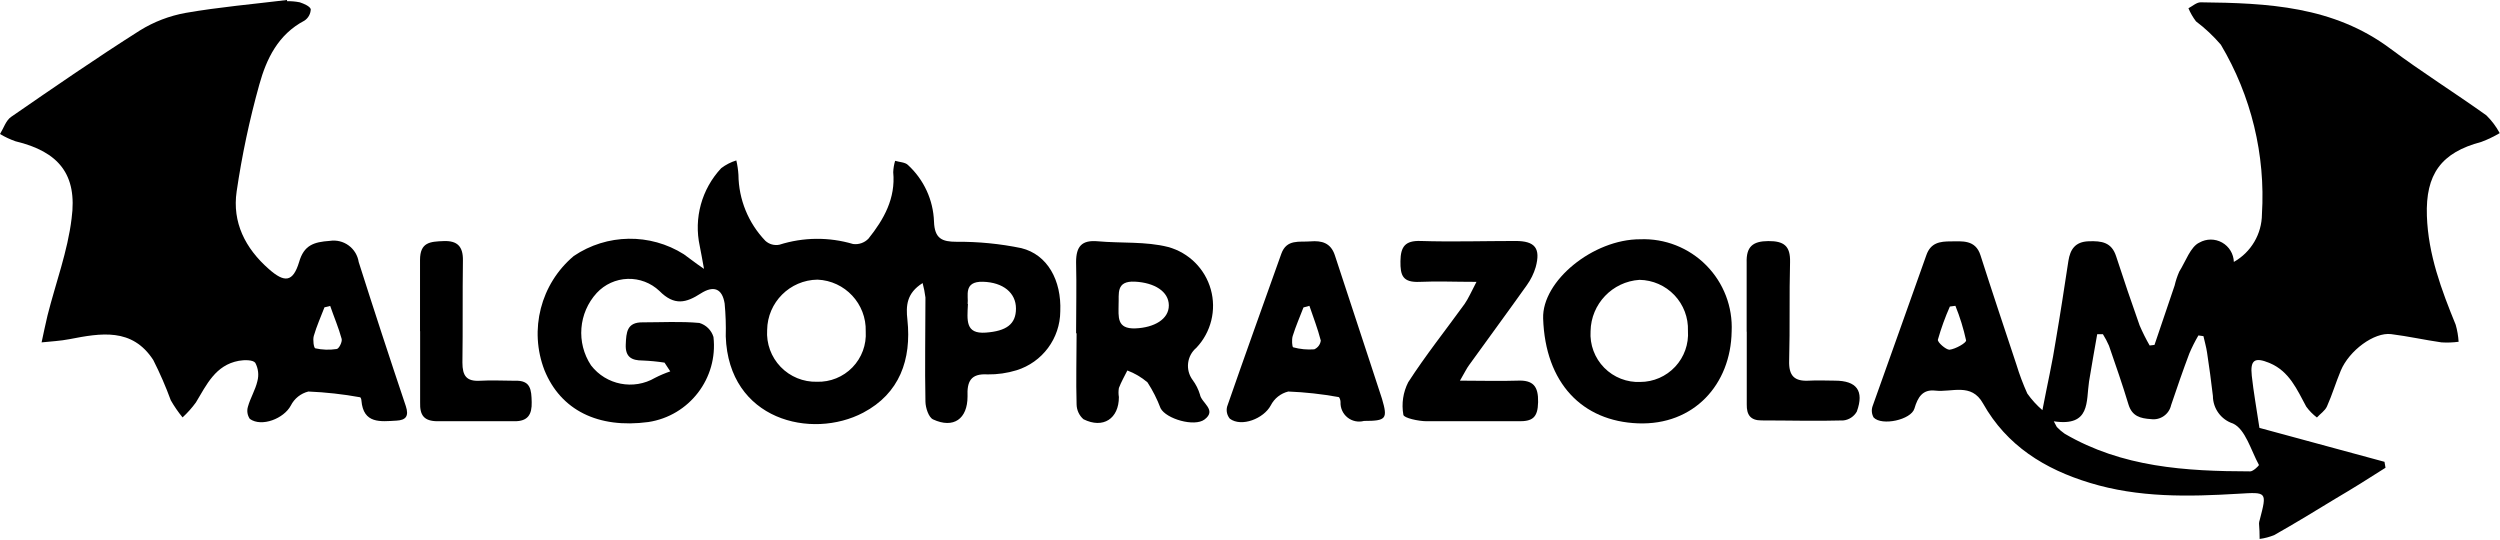
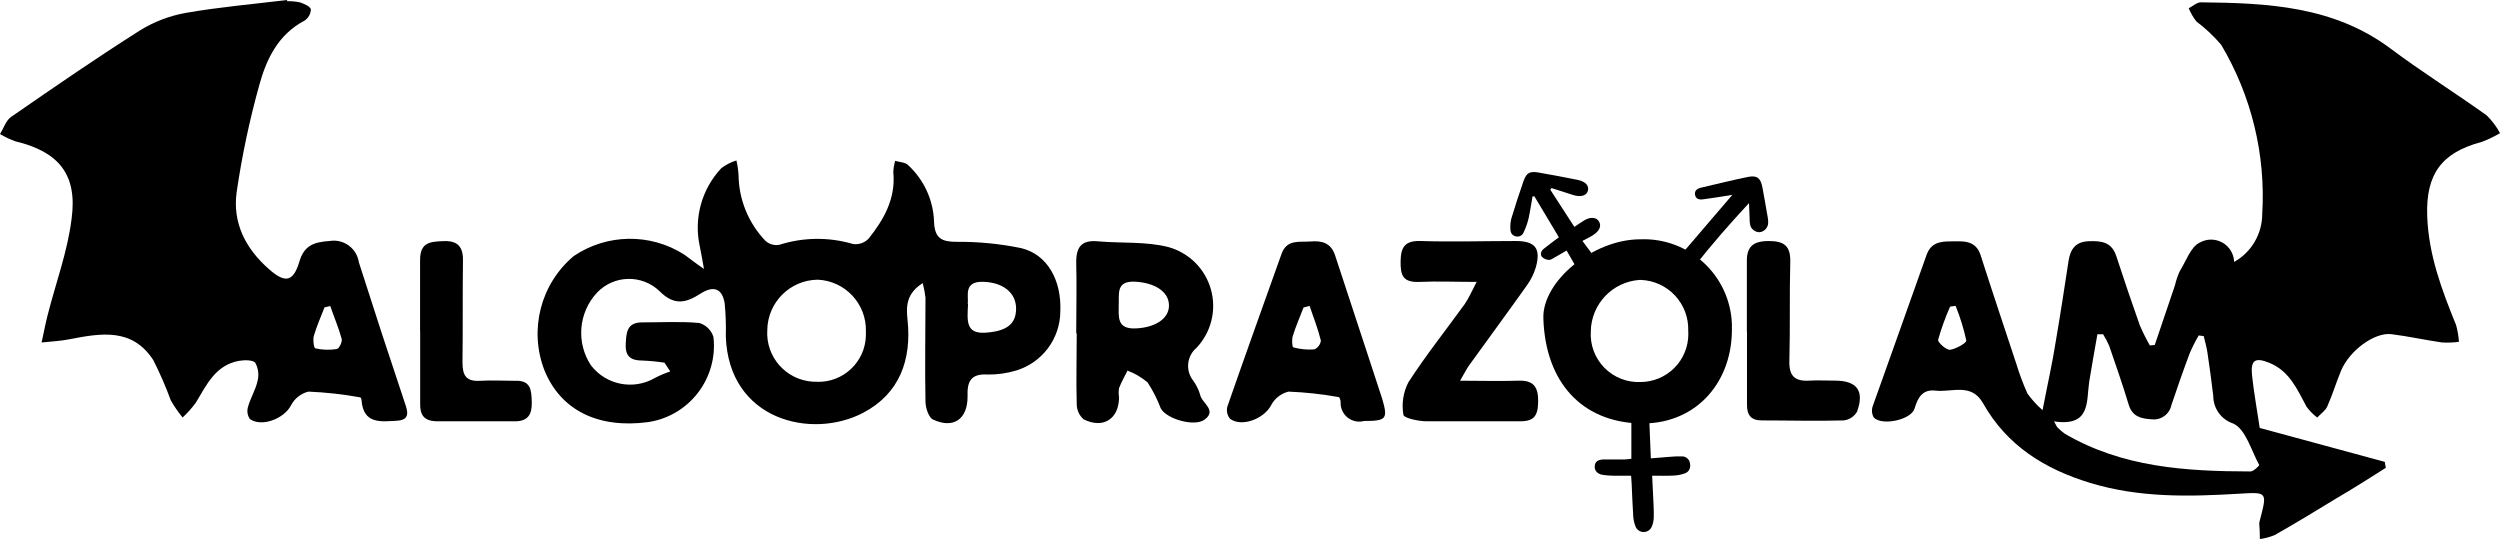
- <svg xmlns="http://www.w3.org/2000/svg" viewBox="0 0 248.26 53.55">
-   <path d="M215.33,37.73c.67-2,1.34-3.93,2-5.9a7.71,7.71,0,0,1,.46-1.38c.63-1,1.12-2.48,2-2.88a2.29,2.29,0,0,1,3.42,1.92A5.48,5.48,0,0,0,226,24.75a29.41,29.41,0,0,0-4.08-16.83,15.64,15.64,0,0,0-2.47-2.32,6,6,0,0,1-.75-1.3c.4-.21.81-.59,1.21-.59,6.63.07,13.18.37,18.84,4.6,3.09,2.31,6.38,4.37,9.53,6.62a7.27,7.27,0,0,1,1.33,1.77,11.67,11.67,0,0,1-1.82.87c-4,1.06-5.55,3.21-5.41,7.35.13,3.84,1.44,7.33,2.86,10.81a7.86,7.86,0,0,1,.29,1.69,8.79,8.79,0,0,1-1.7.06c-1.67-.24-3.32-.61-5-.82s-4.16,1.62-5,3.62c-.49,1.17-.85,2.39-1.37,3.55-.19.44-.68.75-1,1.11a5.16,5.16,0,0,1-1.06-1.08c-.92-1.7-1.68-3.51-3.64-4.33-1.47-.61-1.94-.32-1.77,1.26s.48,3.31.76,5.18l12.42,3.37.1.59C236.6,51,235,52,233.3,53c-2,1.22-4,2.44-6.07,3.61a5.82,5.82,0,0,1-1.46.39q0-.77-.06-1.53a1.15,1.15,0,0,1,.07-.36c.73-2.81.73-2.77-2.11-2.6-5,.3-9.92.4-14.76-1.08-4.48-1.36-8.25-3.69-10.61-7.89-1.16-2.08-3.1-1.08-4.73-1.27-1.27-.15-1.75.66-2.08,1.78s-3.23,1.75-4.05.89a1.36,1.36,0,0,1-.11-1.11c1.77-5,3.58-10,5.34-15,.43-1.25,1.35-1.38,2.44-1.38s2.44-.2,2.94,1.38c1.16,3.63,2.37,7.24,3.57,10.86a23.51,23.51,0,0,0,1.08,2.87,9.19,9.19,0,0,0,1.5,1.65c.5-2.61,1-4.77,1.33-6.94.45-2.62.85-5.25,1.25-7.88.18-1.15.68-1.9,2-1.95s2.29.1,2.74,1.49c.75,2.3,1.52,4.58,2.33,6.86a19.15,19.15,0,0,0,1,2Zm-10,7.59.3.56a4.94,4.94,0,0,0,.78.67c5.71,3.34,12,3.73,18.43,3.74.3,0,.89-.59.86-.64-.79-1.45-1.34-3.54-2.57-4.11a2.89,2.89,0,0,1-2-2.74c-.17-1.44-.36-2.88-.58-4.31-.08-.55-.24-1.09-.36-1.63l-.5-.07a15.77,15.77,0,0,0-.9,1.79c-.64,1.7-1.23,3.41-1.81,5.13a1.79,1.79,0,0,1-2,1.39c-1.05-.07-1.87-.28-2.23-1.44-.6-2-1.27-3.9-1.94-5.85a8.88,8.88,0,0,0-.6-1.14l-.57,0c-.27,1.57-.56,3.13-.81,4.7C208.53,43.35,209,45.86,205.34,45.32Zm-9.78-11.47-.54.07a24.9,24.9,0,0,0-1.19,3.29c-.06.25.79,1,1.15,1,.61-.07,1.69-.69,1.65-.93A21.14,21.14,0,0,0,195.56,33.85Z" transform="translate(-1.38 -3.48)" />
-   <path d="M29.89,3.6a5.8,5.8,0,0,1,1.26.11c.42.14,1,.39,1.09.68a1.4,1.4,0,0,1-.63,1.14C29,6.9,27.84,9.32,27.13,11.88a85.54,85.54,0,0,0-2.25,10.61c-.45,3.07.85,5.65,3.2,7.71,1.56,1.38,2.39,1.31,3-.69.48-1.68,1.45-2,3.05-2.11A2.51,2.51,0,0,1,37,29.5q2.28,7.17,4.68,14.31c.33,1,0,1.39-.92,1.44-1.59.09-3.3.34-3.49-2,0-.11-.07-.31-.13-.32A37.66,37.66,0,0,0,32,42.36a2.68,2.68,0,0,0-1.74,1.39c-.68,1.29-2.89,2.17-4.07,1.33A1.41,1.41,0,0,1,26,43.87c.24-.87.74-1.67.94-2.54a2.49,2.49,0,0,0-.21-1.82c-.23-.31-1.1-.3-1.64-.2-2.32.43-3.19,2.37-4.26,4.14a10.15,10.15,0,0,1-1.32,1.48,12.22,12.22,0,0,1-1.17-1.7,37.06,37.06,0,0,0-1.74-4C14.5,36,11.39,36.56,8.28,37.16c-.91.18-1.84.22-2.77.32.2-.89.37-1.79.59-2.68.81-3.21,2-6.37,2.39-9.62.59-4.38-1.28-6.64-5.57-7.67a8.59,8.59,0,0,1-1.54-.72c.36-.58.59-1.35,1.1-1.7,4.23-2.92,8.46-5.84,12.8-8.59a13,13,0,0,1,4.54-1.74c3.33-.58,6.7-.87,10.06-1.28Zm4.28,30.26L33.6,34c-.36.94-.78,1.87-1.06,2.84-.11.38,0,1.2.15,1.23a5.76,5.76,0,0,0,2.11.07c.23,0,.58-.7.51-1C35,36,34.56,35,34.17,33.86Z" transform="translate(-1.38 -3.48)" />
-   <path d="M93,31.59c-1.59,1-1.67,2.24-1.51,3.65.42,3.95-.78,7.32-4.39,9.22-5.12,2.7-13.37.75-13.65-7.58a27.18,27.18,0,0,0-.11-3.26c-.24-1.5-1.1-1.81-2.37-1-1.44.93-2.62,1.26-4.11-.25a4.38,4.38,0,0,0-6.22.2,5.86,5.86,0,0,0-.57,7.19A4.9,4.9,0,0,0,66.43,41a11.21,11.21,0,0,1,1.51-.64l-.57-.87a19.85,19.85,0,0,0-2.18-.21c-1.09,0-1.72-.35-1.67-1.58s.11-2.23,1.69-2.21c1.87,0,3.76-.11,5.62.06a2.08,2.08,0,0,1,1.4,1.39,7.67,7.67,0,0,1-6.47,8.45c-5,.67-8.7-1.19-10.31-5.14a10.08,10.08,0,0,1,2.91-11.35,10,10,0,0,1,10.93-.17c.53.37,1,.77,2,1.45-.19-1-.29-1.65-.42-2.26A8.62,8.62,0,0,1,73,20.18a4.83,4.83,0,0,1,1.5-.77,8.65,8.65,0,0,1,.21,1.43,9.6,9.6,0,0,0,2.67,6.55,1.59,1.59,0,0,0,1.4.39,12.47,12.47,0,0,1,7.31-.07,1.79,1.79,0,0,0,1.53-.53c1.53-1.91,2.71-4,2.46-6.6a4.53,4.53,0,0,1,.19-1.13c.43.13,1,.14,1.27.41a8,8,0,0,1,2.59,5.63c.06,1.69.8,2,2.24,2a30.62,30.62,0,0,1,6.43.63c2.6.64,4,3.2,3.87,6.28a6.17,6.17,0,0,1-4.35,5.85,9.38,9.38,0,0,1-2.86.41c-1.71-.11-2.06.73-2,2.19,0,2.23-1.39,3.22-3.42,2.28-.44-.2-.75-1.15-.76-1.76-.07-3.45,0-6.9,0-10.35A10.93,10.93,0,0,0,93,31.59Zm-10.5,9.8a4.71,4.71,0,0,0,4.85-5,5,5,0,0,0-4.79-5.14,5.07,5.07,0,0,0-5,5A4.83,4.83,0,0,0,82.51,41.39Zm15-7.73c-.08,1.64-.27,3,1.77,2.85s3-.83,3-2.39S101,31.52,99,31.46,97.58,32.91,97.47,33.66Z" transform="translate(-1.38 -3.48)" />
-   <path d="M164.26,27.24a8.75,8.75,0,0,1,9.08,9.16c-.09,5.27-3.76,9.33-9.3,9.12s-9.21-4-9.42-10.42C154.5,31.38,159.59,27.23,164.26,27.24Zm0,14.17A4.76,4.76,0,0,0,169,36.33a4.89,4.89,0,0,0-4.81-5.06,5.2,5.2,0,0,0-4.86,5.09A4.75,4.75,0,0,0,164.3,41.41Z" transform="translate(-1.38 -3.48)" />
-   <path d="M108.24,36.59c0-2.36.06-4.72,0-7.08,0-1.57.57-2.21,2.15-2.07,2.33.21,4.77,0,7,.57a6.06,6.06,0,0,1,2.8,10,2.35,2.35,0,0,0-.38,3.2,4.71,4.71,0,0,1,.73,1.45c.14.84,1.72,1.53.45,2.48-1,.75-3.81-.06-4.36-1.12a13.46,13.46,0,0,0-1.3-2.57,6.72,6.72,0,0,0-2-1.18c-.29.58-.61,1.14-.84,1.74a2.7,2.7,0,0,0,0,.9c0,2.14-1.56,3.18-3.52,2.2a2,2,0,0,1-.68-1.47c-.07-2.36,0-4.72,0-7.08Zm4.22-2.86c0,1.19-.21,2.43,1.66,2.36s3.34-.91,3.33-2.29-1.43-2.25-3.36-2.35S112.52,32.67,112.46,33.73Z" transform="translate(-1.38 -3.48)" />
-   <path d="M136.83,45.28a1.85,1.85,0,0,1-2.33-1.88c0-.18-.1-.48-.19-.49a36,36,0,0,0-5-.55,2.67,2.67,0,0,0-1.74,1.38c-.7,1.31-2.9,2.18-4.06,1.32a1.34,1.34,0,0,1-.27-1.21c1.76-5.07,3.58-10.12,5.38-15.17.53-1.48,1.79-1.14,2.9-1.23s2,.14,2.41,1.36c1.18,3.62,2.38,7.22,3.56,10.83.38,1.15.76,2.3,1.13,3.45C139.2,45.07,139.05,45.28,136.83,45.28Zm-5.42-11.43-.59.16c-.36.94-.77,1.87-1.07,2.84-.11.35-.06,1.09.05,1.12a6.17,6.17,0,0,0,2.09.2,1.09,1.09,0,0,0,.65-.87C132.24,36.13,131.8,35,131.41,33.85Z" transform="translate(-1.38 -3.48)" />
-   <path d="M148,31.47c-2.19,0-3.91-.08-5.62,0s-1.95-.63-1.93-2.06.46-2.05,2-2c3.14.1,6.29,0,9.43,0,1.94,0,2.51.73,2,2.6A6,6,0,0,1,153,31.8c-1.89,2.66-3.83,5.29-5.73,7.93-.24.32-.41.69-.91,1.55,2.16,0,3.92.06,5.68,0,1.6-.08,2.11.56,2.08,2.13s-.58,1.93-2,1.9c-3,0-6,0-9.06,0-.82,0-2.28-.32-2.32-.64a5.13,5.13,0,0,1,.48-3.23c1.73-2.68,3.73-5.19,5.61-7.79C147.21,33.09,147.46,32.51,148,31.47Z" transform="translate(-1.38 -3.48)" />
-   <path d="M43.09,36.36c0-2.35,0-4.71,0-7.06,0-1.77,1-1.83,2.36-1.88s1.92.55,1.9,1.92c-.05,3.38,0,6.76-.05,10.14,0,1.32.4,1.89,1.76,1.81,1.14-.07,2.3,0,3.44,0,1.6-.07,1.65.91,1.68,2.12s-.36,1.92-1.73,1.9c-2.53,0-5.07,0-7.6,0-1.37,0-1.79-.59-1.75-1.87,0-2.35,0-4.71,0-7.06Z" transform="translate(-1.38 -3.48)" />
-   <path d="M174.83,36.44c0-2.29,0-4.59,0-6.88-.05-1.57.59-2.13,2.14-2.14s2.21.47,2.17,2.08c-.09,3.26,0,6.52-.09,9.78-.05,1.54.53,2.09,2,2,.84-.05,1.69,0,2.53,0,2.17,0,2.94,1,2.19,3.07a1.76,1.76,0,0,1-1.32.88c-2.71.08-5.43,0-8.15,0-1.07,0-1.48-.53-1.46-1.59,0-2.41,0-4.82,0-7.24Z" transform="translate(-1.38 -3.48)" />
+ <svg xmlns="http://www.w3.org/2000/svg" viewBox="0 0 1356.23 292.41">
+   <path d="M1254.94,272.68c3.66-10.92,7.32-21.47,10.92-32.23a41.73,41.73,0,0,1,2.52-7.54c3.44-5.47,6.12-13.55,10.93-15.74A12.51,12.51,0,0,1,1298,227.66a29.91,29.91,0,0,0,15.24-25.9,160.66,160.66,0,0,0-22.29-91.95,85.19,85.19,0,0,0-13.49-12.67,32.69,32.69,0,0,1-4.1-7.11c2.19-1.14,4.43-3.22,6.61-3.22,36.22.38,72,2,102.94,25.13,16.88,12.62,34.85,23.88,52.06,36.17a39.64,39.64,0,0,1,7.27,9.67,64.31,64.31,0,0,1-9.94,4.76c-21.86,5.79-30.33,17.53-29.56,40.15.71,21,7.87,40.05,15.62,59.07a42.48,42.48,0,0,1,1.59,9.23,48.09,48.09,0,0,1-9.29.33c-9.12-1.31-18.14-3.34-27.32-4.48s-22.73,8.85-27.32,19.77c-2.67,6.4-4.64,13.06-7.48,19.4-1,2.4-3.72,4.1-5.46,6.06a28,28,0,0,1-5.8-5.9c-5-9.28-9.17-19.17-19.88-23.65-8-3.34-10.6-1.75-9.67,6.88s2.62,18.09,4.15,28.3l67.86,18.41.54,3.23c-9.12,5.84-17.86,11.31-27.15,16.77-10.93,6.67-21.86,13.33-33.17,19.73a31.83,31.83,0,0,1-8,2.13q0-4.22-.33-8.36a6.26,6.26,0,0,1,.38-2c4-15.35,4-15.13-11.53-14.21-27.31,1.64-54.19,2.19-80.64-5.9-24.48-7.43-45.07-20.16-58-43.1-6.34-11.37-16.93-5.9-25.84-6.94-6.94-.82-9.56,3.6-11.36,9.72s-17.65,9.56-22.13,4.86a7.4,7.4,0,0,1-.6-6.06c9.67-27.32,19.56-54.64,29.17-81.95,2.35-6.83,7.38-7.54,13.33-7.54s13.33-1.1,16.07,7.54c6.33,19.83,13,39.55,19.5,59.33a130.32,130.32,0,0,0,5.9,15.68,50.18,50.18,0,0,0,8.2,9c2.73-14.26,5.46-26.06,7.26-37.92,2.46-14.32,4.65-28.68,6.83-43.05,1-6.29,3.72-10.38,10.93-10.66s12.51.55,15,8.14c4.1,12.57,8.31,25,12.73,37.48a103.19,103.19,0,0,0,5.47,10.93Zm-54.64,41.47,1.64,3.06a27,27,0,0,0,4.26,3.66c31.2,18.25,65.57,20.38,100.7,20.44,1.64,0,4.86-3.23,4.7-3.5-4.32-7.92-7.33-19.34-14-22.46a15.78,15.78,0,0,1-10.92-15c-.93-7.86-2-15.73-3.17-23.55-.44-3-1.31-5.95-2-8.9l-2.73-.38a85.17,85.17,0,0,0-4.92,9.78c-3.49,9.28-6.72,18.63-9.89,28A9.77,9.77,0,0,1,1253,313c-5.74-.38-10.22-1.53-12.19-7.87-3.28-10.93-6.94-21.31-10.6-32a48.07,48.07,0,0,0-3.28-6.23h-3.11c-1.48,8.58-3.06,17.1-4.43,25.68-1.63,10.82.93,24.53-19.06,21.58Zm-53.43-62.67-2.95.39a134.71,134.71,0,0,0-6.5,18c-.33,1.37,4.31,5.46,6.28,5.46,3.33-.38,9.23-3.76,9-5.08a114.73,114.73,0,0,0-5.79-18.74Z" transform="translate(-86 -85.55)" />
+   <path d="M241.77,86.21a31.74,31.74,0,0,1,6.88.6c2.3.77,5.47,2.13,6,3.72a7.64,7.64,0,0,1-3.45,6.22c-14.26,7.49-20.59,20.71-24.47,34.7a467.47,467.47,0,0,0-12.3,58c-2.45,16.77,4.65,30.87,17.49,42.12,8.52,7.54,13.06,7.16,16.39-3.77,2.62-9.18,7.92-10.93,16.66-11.53a13.72,13.72,0,0,1,15.68,11.43v.05q12.47,39.16,25.57,78.18c1.81,5.46,0,7.6-5,7.87-8.69.49-18,1.86-19.07-10.93,0-.6-.38-1.69-.71-1.75A205.28,205.28,0,0,0,253.3,298a14.64,14.64,0,0,0-9.51,7.59c-3.72,7.05-15.79,11.86-22.24,7.27a7.71,7.71,0,0,1-1-6.61c1.32-4.75,4.05-9.13,5.14-13.88a13.63,13.63,0,0,0-1.15-9.94c-1.25-1.7-6-1.64-9-1.1-12.67,2.35-17.43,12.95-23.27,22.62a55.45,55.45,0,0,1-7.21,8.09,67.19,67.19,0,0,1-6.4-9.29,202.29,202.29,0,0,0-9.5-21.85c-11.48-17.65-28.47-14.59-45.46-11.31-5,1-10,1.2-15.14,1.75,1.1-4.87,2-9.78,3.23-14.65,4.42-17.53,10.93-34.8,13.06-52.56,3.22-23.93-7-36.27-30.44-41.9A47,47,0,0,1,86,158.27c2-3.16,3.22-7.37,6-9.28,23.11-16,46.22-31.91,69.93-46.94a71.08,71.08,0,0,1,24.81-9.5c18.19-3.17,36.6-4.76,55-7Zm23.38,165.33-3.11.76c-2,5.14-4.26,10.22-5.79,15.52-.61,2.08,0,6.56.82,6.72a31.22,31.22,0,0,0,11.52.38c1.26,0,3.17-3.82,2.79-5.46C269.69,263.23,267.28,257.77,265.15,251.54Z" transform="translate(-86 -85.55)" />
+   <path d="M586.58,239.14c-8.69,5.46-9.13,12.23-8.25,19.94,2.29,21.58-4.27,40-24,50.37-28,14.75-73.05,4.1-74.58-41.41a147,147,0,0,0-.6-17.81c-1.31-8.2-6-9.89-13-5.47-7.87,5.08-14.31,6.89-22.45-1.36a23.92,23.92,0,0,0-33.83.93l-.16.16a32,32,0,0,0-3.11,39.28,26.78,26.78,0,0,0,34.75,6.78,60.4,60.4,0,0,1,8.25-3.5l-3.12-4.75a107.87,107.87,0,0,0-11.91-1.15c-5.95,0-9.39-1.91-9.12-8.63s.6-12.19,9.23-12.08c10.22,0,20.54-.6,30.71.33a11.39,11.39,0,0,1,7.65,7.6,41.9,41.9,0,0,1-35.35,46.16c-27.32,3.66-47.54-6.5-56.33-28.08a55,55,0,0,1,15.9-62,54.61,54.61,0,0,1,59.71-.93c2.9,2,5.47,4.21,10.93,7.92-1-5.46-1.58-9-2.29-12.35A47.07,47.07,0,0,1,477.3,176.8a26.27,26.27,0,0,1,8.2-4.21,47.93,47.93,0,0,1,1.15,7.81,52.46,52.46,0,0,0,14.58,35.79,8.71,8.71,0,0,0,7.65,2.13,68.13,68.13,0,0,1,39.94-.38,9.79,9.79,0,0,0,8.36-2.9c8.36-10.43,14.81-21.85,13.44-36.06a24.38,24.38,0,0,1,1-6.17c2.35.71,5.46.76,6.94,2.24a43.67,43.67,0,0,1,14.15,30.76c.33,9.23,4.37,10.93,12.24,10.93a166.49,166.49,0,0,1,35.13,3.44c14.2,3.49,21.85,17.48,21.14,34.31a33.71,33.71,0,0,1-23.76,32,51.14,51.14,0,0,1-15.63,2.24c-9.34-.6-11.25,4-10.93,12,0,12.18-7.59,17.59-18.68,12.45-2.41-1.09-4.1-6.28-4.15-9.61-.39-18.85,0-37.7,0-56.55A60.55,60.55,0,0,0,586.58,239.14Zm-57.37,53.54a25.73,25.73,0,0,0,26.53-24.91c0-.8,0-1.61,0-2.41a27.32,27.32,0,0,0-26.17-28.08,27.68,27.68,0,0,0-27.32,27.32,26.38,26.38,0,0,0,24.63,28c.8.06,1.61.07,2.41.05Zm81.95-42.23c-.44,9-1.47,16.39,9.67,15.57s16.39-4.54,16.39-13.06-6.94-14.21-17.86-14.53-7.76,7.92-8.36,12Z" transform="translate(-86 -85.55)" />
+   <path d="M975.91,215.37a47.81,47.81,0,0,1,49.63,45.91c0,1.38,0,2.76,0,4.14-.49,28.79-20.54,51-50.81,49.82s-50.32-21.85-51.47-56.93C922.59,238,950.4,215.31,975.91,215.37Zm0,77.42a26,26,0,0,0,26-26.06c0-.57,0-1.13-.06-1.7A26.72,26.72,0,0,0,976,237.4h-.51A28.41,28.41,0,0,0,949,265.2a25.92,25.92,0,0,0,27.15,27.59Z" transform="translate(-86 -85.55)" />
+   <path d="M669.84,266.45c0-12.89.33-25.78,0-38.68,0-8.58,3.11-12.07,11.75-11.31,12.73,1.15,26.06,0,38.24,3.12a33.11,33.11,0,0,1,15.3,54.63,12.85,12.85,0,0,0-2.08,17.49,25.68,25.68,0,0,1,4,7.92c.77,4.59,9.4,8.36,2.46,13.55-5.46,4.1-20.81-.33-23.82-6.12a73.71,73.71,0,0,0-7.1-14,36.68,36.68,0,0,0-10.93-6.45c-1.58,3.17-3.33,6.23-4.59,9.51a15,15,0,0,0,0,4.91c0,11.7-8.52,17.38-19.23,12a10.91,10.91,0,0,1-3.72-8c-.38-12.89,0-25.79,0-38.68Zm23.06-15.62c0,6.5-1.15,13.27,9.07,12.89s18.24-5,18.19-12.51-7.81-12.29-18.36-12.84S693.22,245,692.9,250.83Z" transform="translate(-86 -85.55)" />
+   <path d="M826,313.93a10.11,10.11,0,0,1-12.73-10.27c0-1-.54-2.62-1-2.68A197.48,197.48,0,0,0,785,298a14.59,14.59,0,0,0-9.51,7.54c-3.82,7.16-15.84,11.91-22.18,7.21a7.36,7.36,0,0,1-1.48-6.61c9.62-27.7,19.56-55.29,29.4-82.88,2.89-8.09,9.78-6.23,15.84-6.72s10.93.76,13.17,7.43c6.45,19.78,13,39.44,19.45,59.17q3.12,9.42,6.17,18.85C839,312.79,838.17,313.93,826,313.93Zm-29.61-62.45-3.22.88c-2,5.13-4.21,10.21-5.85,15.51-.6,1.92-.33,6,.28,6.12a33.52,33.52,0,0,0,11.41,1.1,6,6,0,0,0,3.56-4.76C801,263.94,798.56,257.77,796.43,251.48Z" transform="translate(-86 -85.55)" />
+   <path d="M887.07,238.48c-12,0-21.36-.44-30.7,0s-10.66-3.44-10.55-11.25,2.52-11.21,10.93-10.93c17.16.54,34.37,0,51.52,0,10.6,0,13.72,4,10.93,14.2a32.78,32.78,0,0,1-4.81,9.78c-10.32,14.54-20.92,28.91-31.31,43.33-1.31,1.75-2.24,3.77-5,8.47,11.8,0,21.42.33,31,0,8.74-.44,11.52,3.06,11.36,11.64s-3.17,10.54-10.93,10.38h-49.5c-4.48,0-12.45-1.75-12.67-3.5A28.07,28.07,0,0,1,850,293c9.45-14.64,20.38-28.35,30.65-42.56C882.76,247.33,884.12,244.16,887.07,238.48Z" transform="translate(-86 -85.55)" />
+   <path d="M313.89,265.2V226.62c0-9.67,5.46-10,12.89-10.27s10.49,3,10.38,10.49c-.27,18.47,0,36.94-.27,55.4,0,7.22,2.18,10.33,9.61,9.89,6.23-.38,12.57,0,18.8,0,8.74-.38,9,5,9.18,11.59s-2,10.49-9.45,10.38H323.5c-7.48,0-9.78-3.23-9.56-10.22V265.31Z" transform="translate(-86 -85.55)" />
+   <path d="M1033.66,265.63V228c-.27-8.57,3.23-11.63,11.69-11.69s12.08,2.57,11.86,11.37c-.49,17.81,0,35.62-.49,53.43-.27,8.41,2.89,11.42,10.93,10.93,4.58-.28,9.23,0,13.82,0,11.85,0,16.06,5.46,12,16.77a9.61,9.61,0,0,1-7.21,4.81c-14.8.44-29.67,0-44.53,0-5.84,0-8.08-2.9-8-8.69V265.42Z" transform="translate(-86 -85.55)" />
+   <path d="M944.44,216.25c2.37-1.28,4.3-2.13,6-3.29,3.51-2.33,4.48-5.08,2.85-7.49-1.42-2.11-4.54-2.32-7.73-.43-1.68,1-3.27,2.13-5.48,3.6l-13.06-20.18.65-.9c3.94,1.27,7.86,2.58,11.81,3.8,4.28,1.31,7.35.3,8-2.52.58-2.64-1.41-4.85-5.65-5.71q-10.62-2.16-21.29-4c-4.65-.79-6.42.16-8,4.54-2.4,6.8-4.59,13.69-6.7,20.59a19.58,19.58,0,0,0-.48,5.34c0,2,.74,3.59,2.8,4.14a3.59,3.59,0,0,0,4.43-2.21,37.88,37.88,0,0,0,2.57-7.15c.92-4,1.49-8.15,2.22-12.23l1-.12,13.31,22.25c-3,2.23-5.65,4.14-8.2,6.22-1.38,1.13-2.16,2.91-1,4.38a5.67,5.67,0,0,0,3.76,1.67c1.05.08,2.21-.81,3.25-1.39,2.06-1.14,4.08-2.35,6.37-3.69L945,237.33l9.51-7.62Z" transform="translate(-86 -85.55)" />
+   <path d="M1045,203.57c-1-5.49-1.86-11-2.92-16.45-1-5-2.88-6.58-7.85-5.58-8.55,1.74-17,3.88-25.52,5.84-2,.46-3.47,1.58-3.18,3.7.34,2.48,2.31,2.9,4.47,2.59,3.58-.51,7.15-1,10.72-1.59,1.43-.22,2.86-.48,5.1-.85l-28.72,33.52-.25-.1,8.41,5.37c9.05-11.5,18.82-22.73,29.56-34.3.14,3.36.22,5.73.33,8.1a17,17,0,0,0,.25,3.57,5.15,5.15,0,0,0,1.86,3,5.22,5.22,0,0,0,3.37,1.13,5.32,5.32,0,0,0,3.3-1.77,5.26,5.26,0,0,0,1.3-3.51A12.7,12.7,0,0,0,1045,203.57Z" transform="translate(-86 -85.55)" />
+   <path d="M1001.51,334.34a4.29,4.29,0,0,0-2.64-1.19,53.74,53.74,0,0,0-7.61.27c-3.09.21-6.18.5-9.69.78-.32-7.71-.61-14.9-.91-22.2H971v22.43c-1.66.17-2.68.35-3.7.36-3.76,0-7.53,0-11.29,0-3.17.07-4.66,1.23-4.88,3.53-.23,2.46,1.32,4.33,4.32,4.84a40.8,40.8,0,0,0,5.84.46c3.12.07,6.24,0,9.57,0,.12,1.83.23,3.15.3,4.47.28,5.86.47,11.73.86,17.59A18.13,18.13,0,0,0,973.2,371a4.75,4.75,0,0,0,9-.1,12.49,12.49,0,0,0,.93-3.9c.12-2.4,0-4.81-.07-7.22-.22-5.23-.5-10.45-.78-16.17,4,0,7.76.14,11.48-.06a20.17,20.17,0,0,0,6.52-1.3c2.11-.87,3-3,2.53-5.28A4.32,4.32,0,0,0,1001.51,334.34Z" transform="translate(-86 -85.55)" />
</svg>
